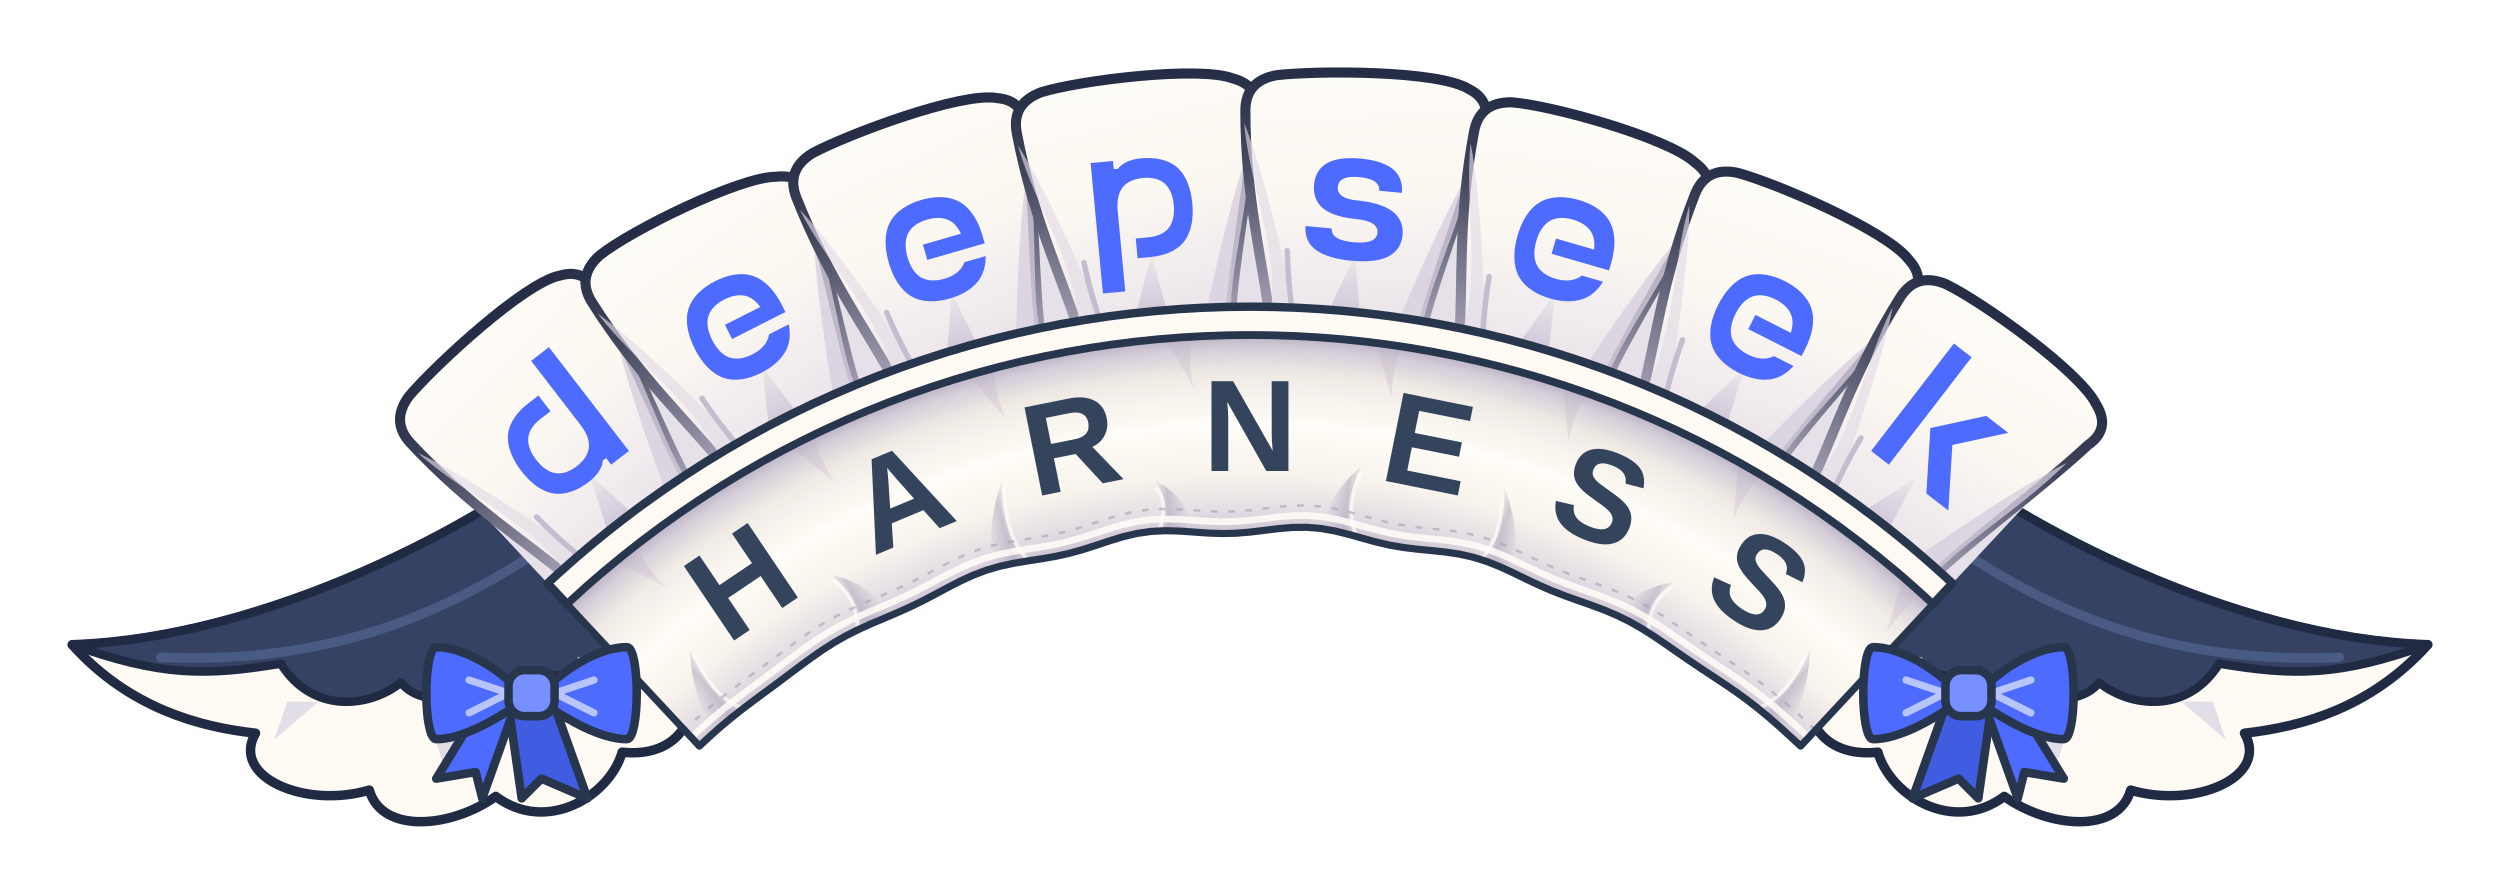
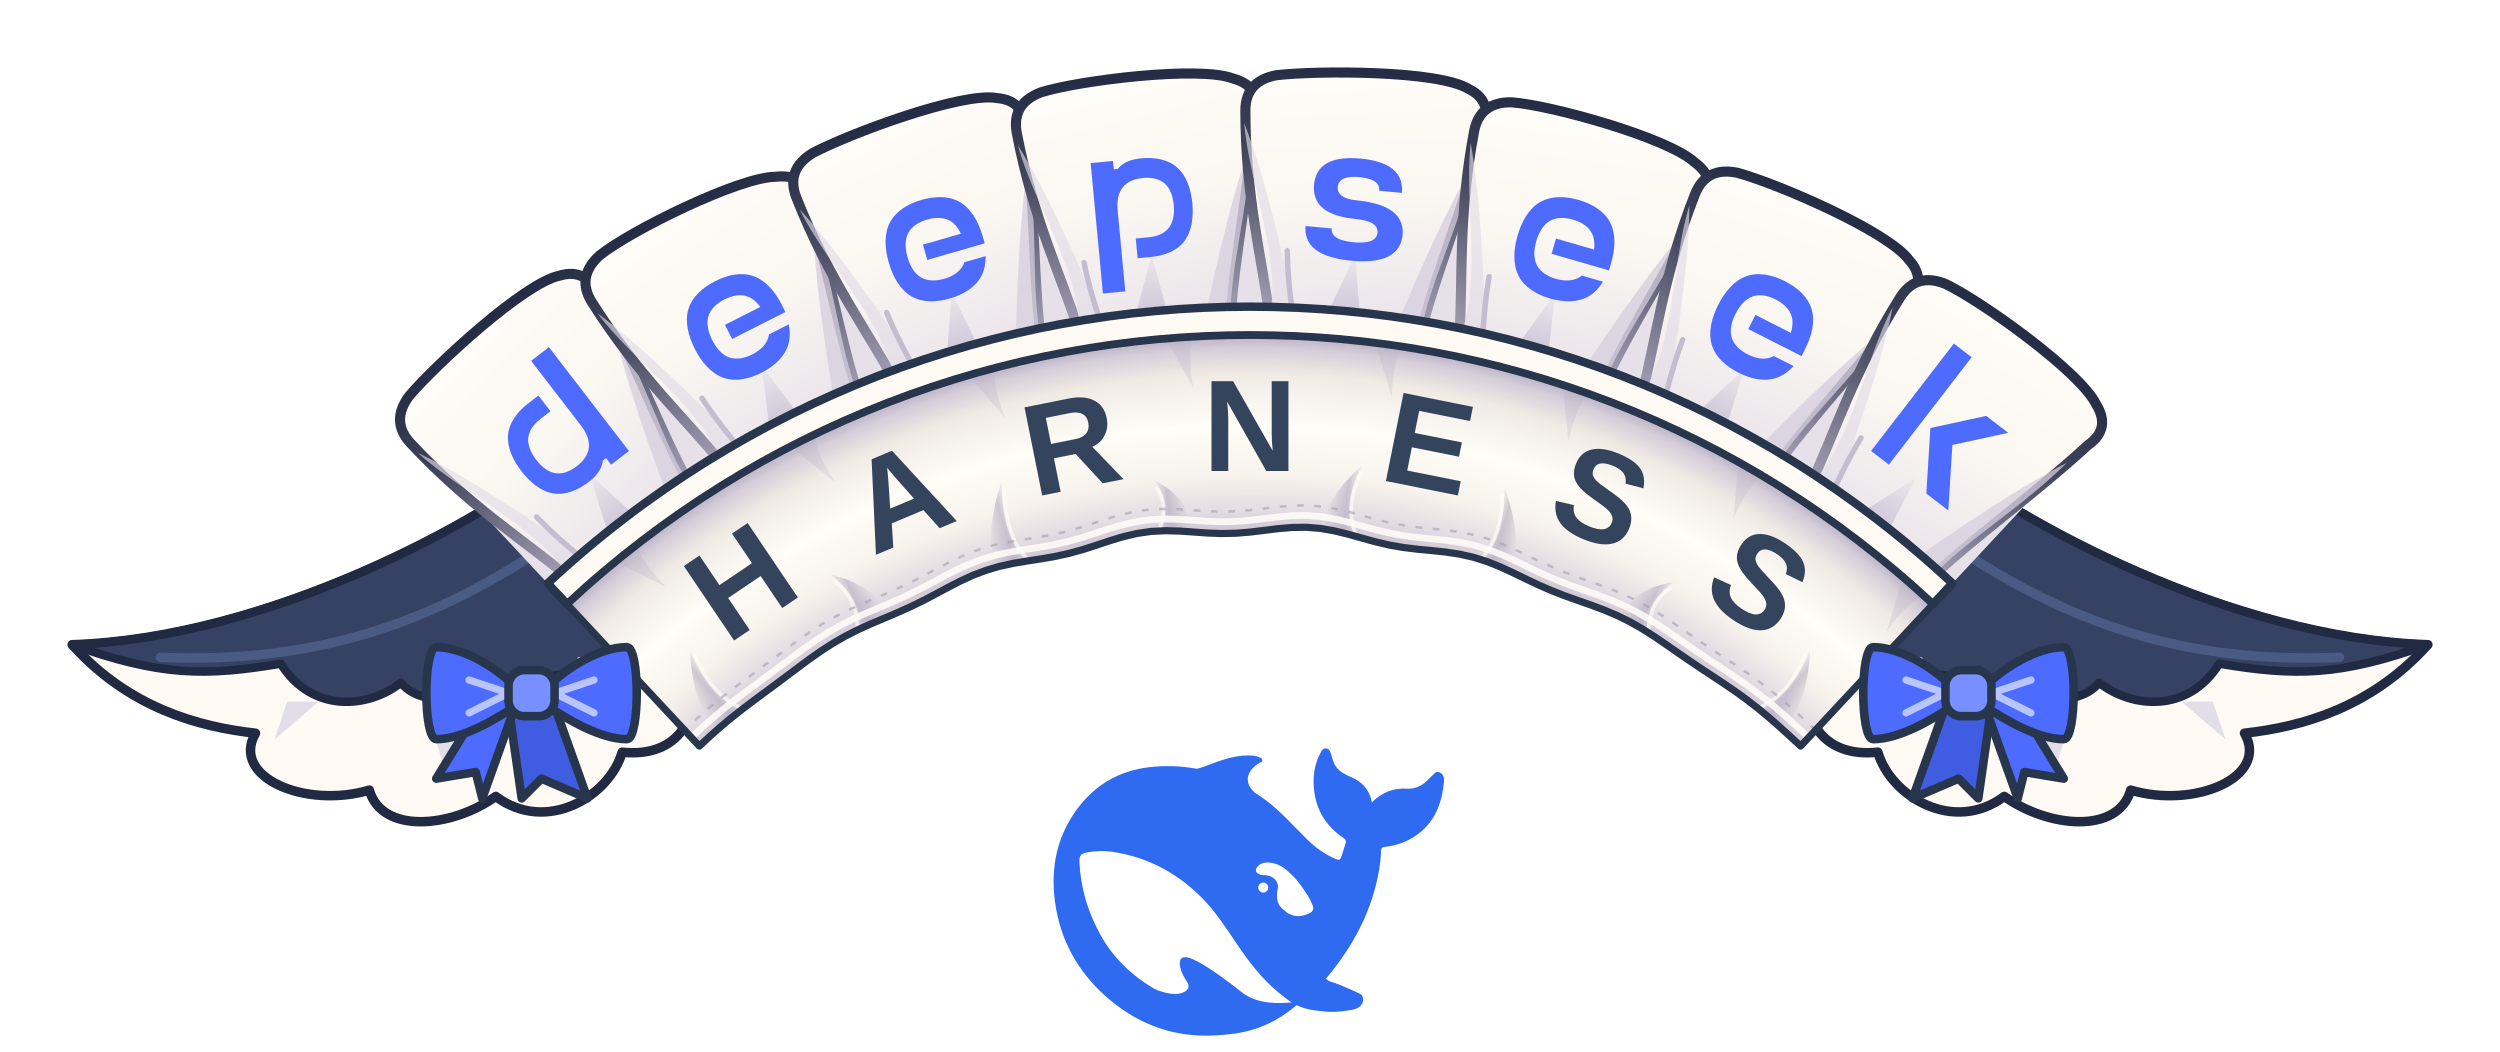
- <svg xmlns="http://www.w3.org/2000/svg" viewBox="-43.156 -7.783 296.597 106.048" width="296.597" height="106.048" role="img" aria-label="deepseek HARNESS 双层女仆发箍">
+ <svg xmlns="http://www.w3.org/2000/svg" viewBox="-43.156 -7.783 296.597 124.783" width="296.597" height="124.783" role="img" aria-label="deepseek HARNESS 双层女仆发箍">
  <defs>
    <linearGradient id="maid-fabric" x1="0" y1="0" x2=".14" y2="1" gradientUnits="objectBoundingBox">
      <stop offset="0" stop-color="#fffdf8" />
      <stop offset=".55" stop-color="#fbf7f1" />
      <stop offset="1" stop-color="#ece6ec" />
    </linearGradient>
    <linearGradient id="maid-fold-outline" x1="0" y1="0" x2="0" y2="1">
      <stop offset="0" stop-color="#242d45" />
      <stop offset=".36" stop-color="#42465c" />
      <stop offset="1" stop-color="#a8a2b7" />
    </linearGradient>
    <linearGradient id="maid-gather-shadow" x1="0" y1="0" x2="0" y2="1">
      <stop offset="0" stop-color="#cbc4d8" stop-opacity=".15" />
      <stop offset="1" stop-color="#c8bfd3" stop-opacity=".9" />
    </linearGradient>
  </defs>
  <g id="deepseek-symmetric-ears">
    <g transform="translate(-13.5309 11.8115)">
      <g transform="translate(207.4098 33.6414) scale(.75) translate(-164 -47)">
        <path d="M153.7 47.61C167.03 58.58 201 77 232 78     C223 88 212 91 203 92     C207 99 195 104 185 101     C183 108 172 107 165 102     C157 108 147 102 145 95     C136 96 132 89 135 82     C129 77 132 67 140 63     C145 55 151 51 153.7 47.61Z" fill="#fffaf4" stroke="#202b43" stroke-width="1.5" stroke-linejoin="round" />
        <path d="M153.7 47.61C167.03 58.58 201 77 232 78     C218 83 211 83 199 81     C194 89 185 88 180 84     C176 89 165 86 161 82     C154 85 146 80 145 74     C139 73 139 67 140 63     C145 55 151 51 153.7 47.61Z" fill="#354263" stroke="#202b43" stroke-width="1.35" stroke-linejoin="round" />
        <path d="M155 61C175 75 194 81 218 80" fill="none" stroke="#4a5b83" stroke-width="1.5" stroke-linecap="round" />
        <path d="M145 79q4 8 11 13l-4-12m17 7 4 11 3-10m17-1 7 6-2-6" fill="#e1dee7" />
      </g>
    </g>
    <g transform="translate(210.2857 0) scale(-1 1)">
      <g transform="translate(-13.5309 11.8115)">
        <g transform="translate(207.4098 33.6414) scale(.75) translate(-164 -47)">
          <path d="M153.7 47.61C167.03 58.58 201 77 232 78     C223 88 212 91 203 92     C207 99 195 104 185 101     C183 108 172 107 165 102     C157 108 147 102 145 95     C136 96 132 89 135 82     C129 77 132 67 140 63     C145 55 151 51 153.7 47.61Z" fill="#fffaf4" stroke="#202b43" stroke-width="1.5" stroke-linejoin="round" />
          <path d="M153.7 47.61C167.03 58.58 201 77 232 78     C218 83 211 83 199 81     C194 89 185 88 180 84     C176 89 165 86 161 82     C154 85 146 80 145 74     C139 73 139 67 140 63     C145 55 151 51 153.7 47.61Z" fill="#354263" stroke="#202b43" stroke-width="1.35" stroke-linejoin="round" />
          <path d="M155 61C175 75 194 81 218 80" fill="none" stroke="#4a5b83" stroke-width="1.5" stroke-linecap="round" />
          <path d="M145 79q4 8 11 13l-4-12m17 7 4 11 3-10m17-1 7 6-2-6" fill="#e1dee7" />
        </g>
      </g>
    </g>
  </g>
  <g id="deepseek-upper-band">
    <path d="M9.809 48.553A139.786 139.786 0 0 1 200.476 48.553L186.155 63.911A118.786 118.786 0 0 0 24.131 63.911Z" fill="#e6e0e9" />
    <g transform="translate(23.1627 44.4283) rotate(-37.625)">
      <path d="M-9.073 13.5       C-10.473 7 -13.176 0 -14.176 -10.5       Q-14.476 -14 -10.876 -15       C-6.176 -16 8.176 -17.3 11.976 -15.4       Q15.176 -14.2 14.176 -10.2       C12.776 -2 10.073 7 9.073 13.5       Q0 14.6 -9.073 13.5Z" fill="url(#maid-fabric)" stroke="url(#maid-fold-outline)" stroke-width="1.2" stroke-linejoin="round" />
      <path d="M-14.176 -9C-12.976 -2 -8.073 7 -9.073 13.5       L-5.773 13.5C-8.573 5 -11.176 -3 -14.176 -9Z" fill="#e2dce6" opacity=".65" />
      <path d="M13.476 -7C12.376 1 9.473 8 9.073 13.5       L5.973 13.5C8.373 6 10.676 -1 13.476 -7Z" fill="#d5cede" opacity=".75" />
      <path d="M-2.5 13.3 .4 5.4 1.8 13.4Z" fill="url(#maid-gather-shadow)" />
      <path d="M-6.573 12q-.8-3.6-1.1-6.4" fill="none" stroke="#c3bdcf" stroke-width=".65" stroke-linecap="round" />
    </g>
    <g transform="translate(44.4396 31.0035) rotate(-26.875)">
      <path d="M-9.073 13.5       C-10.473 7 -13.176 0 -14.176 -10.5       Q-14.476 -14 -10.876 -15       C-6.176 -16 8.176 -15.8 11.976 -13.9       Q15.176 -12.7 14.176 -10.2       C12.776 -2 10.073 7 9.073 13.5       Q0 14.6 -9.073 13.5Z" fill="url(#maid-fabric)" stroke="url(#maid-fold-outline)" stroke-width="1.2" stroke-linejoin="round" />
      <path d="M-14.176 -9C-12.976 -2 -8.073 7 -9.073 13.5       L-5.773 13.5C-8.573 5 -11.176 -3 -14.176 -9Z" fill="#e2dce6" opacity=".65" />
      <path d="M13.476 -7C12.376 1 9.473 8 9.073 13.5       L5.973 13.5C8.373 6 10.676 -1 13.476 -7Z" fill="#d5cede" opacity=".75" />
      <path d="M-2.5 13.3 .4 5.4 1.8 13.4Z" fill="url(#maid-gather-shadow)" />
      <path d="M-6.573 12q-.8-3.6-1.1-6.4" fill="none" stroke="#c3bdcf" stroke-width=".65" stroke-linecap="round" />
    </g>
    <g transform="translate(67.8472 21.7831) rotate(-16.125)">
      <path d="M-9.073 13.5       C-10.473 7 -13.176 0 -14.176 -10.5       Q-14.476 -14 -10.876 -15       C-6.176 -16 8.176 -17.1 11.976 -15.2       Q15.176 -14 14.176 -10.2       C12.776 -2 10.073 7 9.073 13.5       Q0 14.6 -9.073 13.5Z" fill="url(#maid-fabric)" stroke="url(#maid-fold-outline)" stroke-width="1.2" stroke-linejoin="round" />
      <path d="M-14.176 -9C-12.976 -2 -8.073 7 -9.073 13.5       L-5.773 13.5C-8.573 5 -11.176 -3 -14.176 -9Z" fill="#e2dce6" opacity=".65" />
      <path d="M13.476 -7C12.376 1 9.473 8 9.073 13.5       L5.973 13.5C8.373 6 10.676 -1 13.476 -7Z" fill="#d5cede" opacity=".75" />
      <path d="M-2.5 13.3 .4 5.4 1.8 13.4Z" fill="url(#maid-gather-shadow)" />
      <path d="M-6.573 12q-.8-3.6-1.1-6.4" fill="none" stroke="#c3bdcf" stroke-width=".65" stroke-linecap="round" />
    </g>
    <g transform="translate(92.5638 17.0905) rotate(-5.375)">
      <path d="M-9.073 13.5       C-10.473 7 -13.176 0 -14.176 -10.5       Q-14.476 -14 -10.876 -15       C-6.176 -16 8.176 -16.4 11.976 -14.5       Q15.176 -13.3 14.176 -10.2       C12.776 -2 10.073 7 9.073 13.5       Q0 14.6 -9.073 13.5Z" fill="url(#maid-fabric)" stroke="url(#maid-fold-outline)" stroke-width="1.2" stroke-linejoin="round" />
      <path d="M-14.176 -9C-12.976 -2 -8.073 7 -9.073 13.5       L-5.773 13.5C-8.573 5 -11.176 -3 -14.176 -9Z" fill="#e2dce6" opacity=".65" />
      <path d="M13.476 -7C12.376 1 9.473 8 9.073 13.5       L5.973 13.5C8.373 6 10.676 -1 13.476 -7Z" fill="#d5cede" opacity=".75" />
      <path d="M-2.5 13.3 .4 5.4 1.8 13.4Z" fill="url(#maid-gather-shadow)" />
      <path d="M-6.573 12q-.8-3.6-1.1-6.4" fill="none" stroke="#c3bdcf" stroke-width=".65" stroke-linecap="round" />
    </g>
    <g transform="translate(117.7219 17.0905) rotate(5.375)">
      <path d="M-9.073 13.5       C-10.473 7 -13.176 0 -14.176 -10.5       Q-14.476 -14 -10.876 -15       C-6.176 -16 8.176 -17.4 11.976 -15.5       Q15.176 -14.3 14.176 -10.2       C12.776 -2 10.073 7 9.073 13.5       Q0 14.6 -9.073 13.5Z" fill="url(#maid-fabric)" stroke="url(#maid-fold-outline)" stroke-width="1.2" stroke-linejoin="round" />
      <path d="M-14.176 -9C-12.976 -2 -8.073 7 -9.073 13.5       L-5.773 13.5C-8.573 5 -11.176 -3 -14.176 -9Z" fill="#e2dce6" opacity=".65" />
      <path d="M13.476 -7C12.376 1 9.473 8 9.073 13.5       L5.973 13.5C8.373 6 10.676 -1 13.476 -7Z" fill="#d5cede" opacity=".75" />
      <path d="M-2.5 13.3 .4 5.4 1.8 13.4Z" fill="url(#maid-gather-shadow)" />
      <path d="M-6.573 12q-.8-3.6-1.1-6.4" fill="none" stroke="#c3bdcf" stroke-width=".65" stroke-linecap="round" />
    </g>
    <g transform="translate(142.4385 21.7831) rotate(16.125)">
      <path d="M-9.073 13.5       C-10.473 7 -13.176 0 -14.176 -10.5       Q-14.476 -14 -10.876 -15       C-6.176 -16 8.176 -16.1 11.976 -14.2       Q15.176 -13 14.176 -10.2       C12.776 -2 10.073 7 9.073 13.5       Q0 14.6 -9.073 13.5Z" fill="url(#maid-fabric)" stroke="url(#maid-fold-outline)" stroke-width="1.2" stroke-linejoin="round" />
      <path d="M-14.176 -9C-12.976 -2 -8.073 7 -9.073 13.5       L-5.773 13.5C-8.573 5 -11.176 -3 -14.176 -9Z" fill="#e2dce6" opacity=".65" />
      <path d="M13.476 -7C12.376 1 9.473 8 9.073 13.5       L5.973 13.5C8.373 6 10.676 -1 13.476 -7Z" fill="#d5cede" opacity=".75" />
      <path d="M-2.5 13.3 .4 5.4 1.8 13.4Z" fill="url(#maid-gather-shadow)" />
      <path d="M-6.573 12q-.8-3.6-1.1-6.4" fill="none" stroke="#c3bdcf" stroke-width=".65" stroke-linecap="round" />
    </g>
    <g transform="translate(165.8461 31.0035) rotate(26.875)">
      <path d="M-9.073 13.5       C-10.473 7 -13.176 0 -14.176 -10.5       Q-14.476 -14 -10.876 -15       C-6.176 -16 8.176 -16.9 11.976 -15       Q15.176 -13.8 14.176 -10.2       C12.776 -2 10.073 7 9.073 13.5       Q0 14.6 -9.073 13.5Z" fill="url(#maid-fabric)" stroke="url(#maid-fold-outline)" stroke-width="1.2" stroke-linejoin="round" />
      <path d="M-14.176 -9C-12.976 -2 -8.073 7 -9.073 13.5       L-5.773 13.5C-8.573 5 -11.176 -3 -14.176 -9Z" fill="#e2dce6" opacity=".65" />
      <path d="M13.476 -7C12.376 1 9.473 8 9.073 13.5       L5.973 13.5C8.373 6 10.676 -1 13.476 -7Z" fill="#d5cede" opacity=".75" />
      <path d="M-2.5 13.3 .4 5.4 1.8 13.4Z" fill="url(#maid-gather-shadow)" />
      <path d="M-6.573 12q-.8-3.6-1.1-6.4" fill="none" stroke="#c3bdcf" stroke-width=".65" stroke-linecap="round" />
    </g>
    <g transform="translate(187.1231 44.4283) rotate(37.625)">
      <path d="M-9.073 13.5       C-10.473 7 -13.176 0 -14.176 -10.5       Q-14.476 -14 -10.876 -15       C-6.176 -16 8.176 -16.5 11.976 -14.6       Q15.176 -13.4 14.176 -10.2       C12.776 -2 10.073 7 9.073 13.5       Q0 14.6 -9.073 13.5Z" fill="url(#maid-fabric)" stroke="url(#maid-fold-outline)" stroke-width="1.2" stroke-linejoin="round" />
      <path d="M-14.176 -9C-12.976 -2 -8.073 7 -9.073 13.5       L-5.773 13.5C-8.573 5 -11.176 -3 -14.176 -9Z" fill="#e2dce6" opacity=".65" />
      <path d="M13.476 -7C12.376 1 9.473 8 9.073 13.5       L5.973 13.5C8.373 6 10.676 -1 13.476 -7Z" fill="#d5cede" opacity=".75" />
      <path d="M-2.5 13.3 .4 5.4 1.8 13.4Z" fill="url(#maid-gather-shadow)" />
      <path d="M-6.573 12q-.8-3.6-1.1-6.4" fill="none" stroke="#c3bdcf" stroke-width=".65" stroke-linecap="round" />
    </g>
    <path d="M21.812 61.425A122.186 122.186 0 0 1 188.473 61.425L186.155 63.911A118.786 118.786 0 0 0 24.131 63.911Z" fill="#fffaf4" stroke="#28364d" stroke-width="1" stroke-linejoin="round" />
    <g data-letter="d" transform="translate(23.1627 44.4283) rotate(-37.625) scale(.78) translate(-67.8565 -22.845)">
      <path d="M67.566 15.565L69.512 15.565L69.512 18.582L67.566 18.582C66.361 18.582 65.143 18.882 64.359 19.717C63.574 20.552 63.278 21.832 63.278 23.112C63.278 24.392 63.562 25.672 64.359 26.507C65.155 27.342 66.361 27.642 67.566 27.642C68.772 27.642 69.99 27.342 70.774 26.507C71.559 25.672 71.855 24.392 71.855 23.112L71.855 10.712L75.268 10.712L75.268 30.648L71.855 30.648L71.855 29.379L71.229 29.379C71.161 29.456 71.093 29.523 71.025 29.59C70.171 30.369 68.863 30.648 67.578 30.648C65.564 30.648 63.551 30.147 62.231 28.755C60.912 27.364 60.445 25.227 60.445 23.101C60.445 20.975 60.923 18.849 62.231 17.447C63.551 16.055 65.564 15.565 67.566 15.565Z" fill="#4D6BFE" />
    </g>
    <g data-letter="e" transform="translate(44.4396 31.0035) rotate(-26.875) scale(.78) translate(-84.97115 -22.845)">
      <path d="M92.388 22.845L92.388 24.058L83.299 24.058L83.299 21.643L89.328 21.643C89.191 20.763 88.873 19.94 88.304 19.339C87.485 18.471 86.222 18.159 84.971 18.159C83.72 18.159 82.457 18.471 81.638 19.339C80.819 20.207 80.523 21.532 80.523 22.845C80.523 24.158 80.819 25.494 81.638 26.351C82.457 27.208 83.72 27.531 84.971 27.531C86.222 27.531 87.485 27.219 88.304 26.351C88.418 26.229 88.52 26.095 88.623 25.961L91.99 25.961C91.694 27.008 91.228 27.954 90.522 28.689C89.157 30.124 87.053 30.648 84.971 30.648C82.889 30.648 80.785 30.136 79.42 28.689C78.055 27.241 77.554 25.038 77.554 22.845C77.554 20.652 78.043 18.437 79.42 17.001C80.796 15.565 82.889 15.042 84.971 15.042C87.053 15.042 89.157 15.554 90.522 17.001C91.899 18.448 92.388 20.652 92.388 22.845Z" fill="#4D6BFE" />
    </g>
    <g data-letter="e" transform="translate(67.8472 21.7831) rotate(-16.125) scale(.78) translate(-102.1029 -22.845)">
      <path d="M109.52 22.845L109.52 24.058L100.431 24.058L100.431 21.643L106.46 21.643C106.323 20.763 106.005 19.94 105.436 19.339C104.617 18.471 103.354 18.159 102.103 18.159C100.852 18.159 99.589 18.471 98.77 19.339C97.951 20.207 97.655 21.532 97.655 22.845C97.655 24.158 97.951 25.494 98.77 26.351C99.589 27.208 100.852 27.531 102.103 27.531C103.354 27.531 104.617 27.219 105.436 26.351C105.55 26.229 105.652 26.095 105.754 25.961L109.122 25.961C108.826 27.008 108.359 27.954 107.654 28.689C106.289 30.124 104.185 30.648 102.103 30.648C100.021 30.648 97.917 30.136 96.552 28.689C95.186 27.241 94.686 25.038 94.686 22.845C94.686 20.652 95.175 18.437 96.552 17.001C97.928 15.565 100.021 15.042 102.103 15.042C104.185 15.042 106.289 15.554 107.654 17.001C109.031 18.448 109.52 20.652 109.52 22.845Z" fill="#4D6BFE" />
    </g>
    <g data-letter="p" transform="translate(92.5638 17.0905) rotate(-5.375) scale(.78) translate(-119.2175 -22.845)">
      <path d="M119.508 30.113L117.562 30.113L117.562 27.097L119.508 27.097C120.713 27.097 121.931 26.796 122.715 25.961C123.5 25.127 123.796 23.846 123.796 22.566C123.796 21.286 123.512 20.006 122.715 19.172C121.919 18.337 120.713 18.036 119.508 18.036C118.302 18.036 117.085 18.337 116.3 19.172C115.515 20.006 115.219 21.286 115.219 22.566L115.219 34.955L111.806 34.955L111.806 15.031L115.219 15.031L115.219 16.3L115.845 16.3C115.913 16.222 115.981 16.155 116.049 16.088C116.903 15.309 118.211 15.031 119.496 15.031C121.51 15.031 123.523 15.532 124.843 16.923C126.162 18.314 126.629 20.452 126.629 22.578C126.629 24.704 126.151 26.83 124.843 28.232C123.535 29.634 121.51 30.113 119.508 30.113Z" fill="#4D6BFE" />
    </g>
    <g data-letter="s" transform="translate(117.7219 17.0905) rotate(5.375) scale(.78) translate(-136.3605 -22.845)">
      <path d="M136.355 30.648C138.437 30.648 140.541 30.347 141.906 29.49C143.271 28.633 143.772 27.331 143.772 26.039C143.772 24.748 143.282 23.435 141.906 22.589C140.541 21.743 138.437 21.431 136.355 21.431C135.467 21.431 134.648 21.309 134.068 20.986C133.488 20.652 133.272 20.151 133.272 19.65C133.272 19.149 133.477 18.637 134.068 18.315C134.648 17.981 135.547 17.869 136.434 17.869C137.322 17.869 138.22 17.992 138.801 18.315C139.381 18.649 139.597 19.149 139.597 19.65L143.066 19.65C143.066 18.359 142.623 17.046 141.383 16.2C140.143 15.354 138.243 15.042 136.355 15.042C134.466 15.042 132.567 15.343 131.327 16.2C130.087 17.057 129.643 18.359 129.643 19.65C129.643 20.941 130.087 22.255 131.327 23.101C132.567 23.947 134.466 24.259 136.355 24.259C137.333 24.259 138.414 24.381 139.062 24.704C139.711 25.027 139.938 25.539 139.938 26.039C139.938 26.54 139.711 27.052 139.062 27.375C138.414 27.698 137.424 27.82 136.446 27.82C135.467 27.82 134.466 27.698 133.829 27.375C133.192 27.052 132.953 26.54 132.953 26.039L128.949 26.039C128.949 27.331 129.438 28.644 130.815 29.49C132.191 30.336 134.273 30.648 136.355 30.648Z" fill="#4D6BFE" />
    </g>
    <g data-letter="e" transform="translate(142.4385 21.7831) rotate(16.125) scale(.78) translate(-153.4865 -22.845)">
      <path d="M160.903 22.845L160.903 24.058L151.814 24.058L151.814 21.643L157.843 21.643C157.707 20.763 157.388 19.94 156.82 19.339C156 18.471 154.738 18.159 153.486 18.159C152.235 18.159 150.972 18.471 150.153 19.339C149.334 20.207 149.039 21.532 149.039 22.845C149.039 24.158 149.334 25.494 150.153 26.351C150.972 27.208 152.235 27.531 153.486 27.531C154.738 27.531 156 27.219 156.82 26.351C156.933 26.229 157.036 26.095 157.138 25.961L160.505 25.961C160.209 27.008 159.743 27.954 159.038 28.689C157.673 30.124 155.568 30.648 153.486 30.648C151.405 30.648 149.3 30.136 147.935 28.689C146.57 27.241 146.07 25.038 146.07 22.845C146.07 20.652 146.559 18.437 147.935 17.001C149.312 15.565 151.405 15.042 153.486 15.042C155.568 15.042 157.673 15.554 159.038 17.001C160.414 18.448 160.903 20.652 160.903 22.845Z" fill="#4D6BFE" />
    </g>
    <g data-letter="e" transform="translate(165.8461 31.0035) rotate(26.875) scale(.78) translate(-170.618 -22.845)">
      <path d="M178.035 22.845L178.035 24.058L168.946 24.058L168.946 21.643L174.975 21.643C174.839 20.763 174.52 19.94 173.951 19.339C173.132 18.471 171.87 18.159 170.618 18.159C169.367 18.159 168.104 18.471 167.285 19.339C166.466 20.207 166.17 21.532 166.17 22.845C166.17 24.158 166.466 25.494 167.285 26.351C168.104 27.208 169.367 27.531 170.618 27.531C171.87 27.531 173.132 27.219 173.951 26.351C174.065 26.229 174.167 26.095 174.27 25.961L177.637 25.961C177.341 27.008 176.875 27.954 176.17 28.689C174.804 30.124 172.7 30.648 170.618 30.648C168.536 30.648 166.432 30.136 165.067 28.689C163.702 27.241 163.201 25.038 163.201 22.845C163.201 20.652 163.69 18.437 165.067 17.001C166.443 15.565 168.536 15.042 170.618 15.042C172.7 15.042 174.804 15.554 176.17 17.001C177.546 18.448 178.035 20.652 178.035 22.845Z" fill="#4D6BFE" />
    </g>
    <g data-letter="k" transform="translate(187.1231 44.4283) rotate(37.625) scale(.78) translate(-187.7383 -22.845)">
      <path d="M189.559 22.377L195.155 30.648L190.935 30.648L185.338 22.377L190.935 15.732L195.155 15.732L189.559 22.377ZM180.322 10.022h3.413v20.625h-3.413Z" fill="#4D6BFE" />
    </g>
  </g>
  <g id="harness-lower-band">
    <defs>
      <radialGradient id="harness-cotton" gradientUnits="userSpaceOnUse" cx="105.143" cy="150.786" r="118.786">
        <stop offset=".80" stop-color="#c8c1cf" />
        <stop offset=".825" stop-color="#e3dce3" />
        <stop offset=".86" stop-color="#f7f2ec" />
        <stop offset=".91" stop-color="#fffdf7" />
        <stop offset=".962" stop-color="#f0eae5" />
        <stop offset=".987" stop-color="#d5cdd9" />
        <stop offset="1" stop-color="#b8b1c3" />
      </radialGradient>
      <linearGradient id="harness-crease" x1="0" y1="0" x2="1" y2="0">
        <stop offset="0" stop-color="#aaa1b8" stop-opacity="0" />
        <stop offset=".62" stop-color="#aba1b9" stop-opacity=".55" />
        <stop offset="1" stop-color="#c4bbcb" stop-opacity=".1" />
      </linearGradient>
      <clipPath id="harness-cloth-clip">
        <path d="M24.131 63.911A118.786 118.786 0 0 1 186.155 63.911L170.469 80.733L169.242 79.597L168.004 78.472L166.746 77.369L165.46 76.3L164.14 75.273L162.786 74.291L161.406 73.346L160.013 72.424L158.619 71.504L157.234 70.573L155.858 69.624L154.484 68.668L153.098 67.725L151.684 66.823L150.228 65.992L148.726 65.249L147.182 64.593L145.609 64.005L144.027 63.45L142.454 62.887L140.901 62.281L139.372 61.616L137.859 60.9L136.346 60.165L134.816 59.46L133.255 58.836L131.654 58.331L130.015 57.962L128.349 57.711L126.672 57.534L124.998 57.374L123.34 57.172L121.7 56.887L120.075 56.51L118.455 56.066L116.829 55.609L115.189 55.204L113.531 54.913L111.857 54.774L110.174 54.792L108.49 54.935L106.812 55.142L105.143 55.344L103.479 55.48L101.816 55.517L100.147 55.457L98.469 55.338L96.782 55.222L95.094 55.179L93.414 55.263L91.751 55.501L90.112 55.885L88.496 56.374L86.895 56.907L85.297 57.42L83.691 57.865L82.065 58.225L80.418 58.511L78.757 58.767L77.095 59.045L75.451 59.402L73.839 59.873L72.27 60.468L70.743 61.17L69.248 61.942L67.768 62.735L66.285 63.51L64.786 64.239L63.264 64.921L61.725 65.573L60.182 66.227L58.654 66.918L57.158 67.674L55.705 68.507L54.296 69.414L52.925 70.377L51.578 71.372L50.24 72.377L48.903 73.378L47.56 74.371L46.218 75.365L44.885 76.373L43.573 77.409L42.29 78.482L41.039 79.592L39.817 80.733Z" />
      </clipPath>
    </defs>
    <path d="M24.131 63.911A118.786 118.786 0 0 1 186.155 63.911L170.469 80.733L169.242 79.597L168.004 78.472L166.746 77.369L165.46 76.3L164.14 75.273L162.786 74.291L161.406 73.346L160.013 72.424L158.619 71.504L157.234 70.573L155.858 69.624L154.484 68.668L153.098 67.725L151.684 66.823L150.228 65.992L148.726 65.249L147.182 64.593L145.609 64.005L144.027 63.45L142.454 62.887L140.901 62.281L139.372 61.616L137.859 60.9L136.346 60.165L134.816 59.46L133.255 58.836L131.654 58.331L130.015 57.962L128.349 57.711L126.672 57.534L124.998 57.374L123.34 57.172L121.7 56.887L120.075 56.51L118.455 56.066L116.829 55.609L115.189 55.204L113.531 54.913L111.857 54.774L110.174 54.792L108.49 54.935L106.812 55.142L105.143 55.344L103.479 55.48L101.816 55.517L100.147 55.457L98.469 55.338L96.782 55.222L95.094 55.179L93.414 55.263L91.751 55.501L90.112 55.885L88.496 56.374L86.895 56.907L85.297 57.42L83.691 57.865L82.065 58.225L80.418 58.511L78.757 58.767L77.095 59.045L75.451 59.402L73.839 59.873L72.27 60.468L70.743 61.17L69.248 61.942L67.768 62.735L66.285 63.51L64.786 64.239L63.264 64.921L61.725 65.573L60.182 66.227L58.654 66.918L57.158 67.674L55.705 68.507L54.296 69.414L52.925 70.377L51.578 71.372L50.24 72.377L48.903 73.378L47.56 74.371L46.218 75.365L44.885 76.373L43.573 77.409L42.29 78.482L41.039 79.592L39.817 80.733Z" fill="url(#harness-cotton)" />
    <g clip-path="url(#harness-cloth-clip)">
      <g transform="translate(43.3159 77.1032) rotate(-40) scale(1 1)">
        <path d="M-2 1Q-3 -3 1.5 -9Q-.3 -3 1.7 1Z" fill="url(#harness-crease)" />
        <path d="M1.8 .4Q-.1 -3 1.5 -8.2" fill="none" stroke="#fffef9" stroke-width=".45" opacity=".65" />
      </g>
      <g transform="translate(31.5705 58.2926) rotate(-40)">
        <path d="M-1.8 -1Q-.5 2 1 5.5Q.6 1 1.8 -1Z" fill="#b8adbf" opacity=".25" />
      </g>
      <g transform="translate(59.9864 65.8588) rotate(-28) scale(-1 1)">
        <path d="M-2 1Q-3 -3 1.5 -7Q-.3 -3 1.7 1Z" fill="url(#harness-crease)" />
        <path d="M1.8 .4Q-.1 -3 1.5 -6.2" fill="none" stroke="#fffef9" stroke-width=".45" opacity=".65" />
      </g>
      <g transform="translate(52.4086 45.0173) rotate(-28)">
        <path d="M-1.8 -1Q-.5 2 1 5.5Q.6 1 1.8 -1Z" fill="#b8adbf" opacity=".25" />
      </g>
      <g transform="translate(77.0209 58.8029) rotate(-17) scale(1 1)">
        <path d="M-2 1Q-3 -3 1.5 -9.5Q-.3 -3 1.7 1Z" fill="url(#harness-crease)" />
        <path d="M1.8 .4Q-.1 -3 1.5 -8.7" fill="none" stroke="#fffef9" stroke-width=".45" opacity=".65" />
      </g>
      <g transform="translate(73.5591 36.8984) rotate(-17)">
        <path d="M-1.8 -1Q-.5 2 1 5.5Q.6 1 1.8 -1Z" fill="#b8adbf" opacity=".25" />
      </g>
      <g transform="translate(95.9239 55.0428) rotate(-5.5) scale(-1 1)">
        <path d="M-2 1Q-3 -3 1.5 -6Q-.3 -3 1.7 1Z" fill="url(#harness-crease)" />
        <path d="M1.8 .4Q-.1 -3 1.5 -5.2" fill="none" stroke="#fffef9" stroke-width=".45" opacity=".65" />
      </g>
      <g transform="translate(96.8986 32.8879) rotate(-5.5)">
        <path d="M-1.8 -1Q-.5 2 1 5.5Q.6 1 1.8 -1Z" fill="#b8adbf" opacity=".25" />
      </g>
      <g transform="translate(116.0314 55.2183) rotate(6.5) scale(1 1)">
        <path d="M-2 1Q-3 -3 1.5 -8Q-.3 -3 1.7 1Z" fill="url(#harness-crease)" />
        <path d="M1.8 .4Q-.1 -3 1.5 -7.2" fill="none" stroke="#fffef9" stroke-width=".45" opacity=".65" />
      </g>
      <g transform="translate(121.5911 33.7502) rotate(6.5)">
        <path d="M-1.8 -1Q-.5 2 1 5.5Q.6 1 1.8 -1Z" fill="#b8adbf" opacity=".25" />
      </g>
      <g transform="translate(134.0665 59.0518) rotate(17.5) scale(-1 1)">
        <path d="M-2 1Q-3 -3 1.5 -9Q-.3 -3 1.7 1Z" fill="url(#harness-crease)" />
        <path d="M1.8 .4Q-.1 -3 1.5 -8.2" fill="none" stroke="#fffef9" stroke-width=".45" opacity=".65" />
      </g>
      <g transform="translate(143.6204 39.0389) rotate(17.5)">
        <path d="M-1.8 -1Q-.5 2 1 5.5Q.6 1 1.8 -1Z" fill="#b8adbf" opacity=".25" />
      </g>
      <g transform="translate(151.0387 66.2561) rotate(28.5) scale(1 1)">
        <path d="M-2 1Q-3 -3 1.5 -6.5Q-.3 -3 1.7 1Z" fill="url(#harness-crease)" />
        <path d="M1.8 .4Q-.1 -3 1.5 -5.7" fill="none" stroke="#fffef9" stroke-width=".45" opacity=".65" />
      </g>
      <g transform="translate(164.2357 48.4339) rotate(28.5)">
        <path d="M-1.8 -1Q-.5 2 1 5.5Q.6 1 1.8 -1Z" fill="#b8adbf" opacity=".25" />
      </g>
      <g transform="translate(166.9698 77.1032) rotate(40) scale(-1 1)">
        <path d="M-2 1Q-3 -3 1.5 -9Q-.3 -3 1.7 1Z" fill="url(#harness-crease)" />
        <path d="M1.8 .4Q-.1 -3 1.5 -8.2" fill="none" stroke="#fffef9" stroke-width=".45" opacity=".65" />
      </g>
      <g transform="translate(183.4551 62.2698) rotate(40)">
        <path d="M-1.8 -1Q-.5 2 1 5.5Q.6 1 1.8 -1Z" fill="#b8adbf" opacity=".25" />
      </g>
      <path d="M171.423 79.709L170.179 78.556L168.923 77.416L167.646 76.297L166.341 75.212L165.002 74.17L163.628 73.173L162.229 72.214L160.816 71.277L159.402 70.343L157.996 69.399L156.6 68.437L155.205 67.468L153.798 66.512L152.363 65.599L150.886 64.756L149.362 64.001L147.796 63.335L146.201 62.736L144.597 62.171L143.001 61.598L141.426 60.983L139.874 60.309L138.337 59.584L136.802 58.841L135.249 58.128L133.664 57.497L132.04 56.986L130.377 56.609L128.688 56.352L126.987 56.17L125.289 56.005L123.607 55.797L121.943 55.508L120.294 55.127L118.65 54.68L117 54.219L115.335 53.811L113.653 53.518L111.954 53.378L110.247 53.394L108.539 53.536L106.837 53.742L105.143 53.944L103.455 54.08L101.767 54.118L100.074 54.059L98.371 53.941L96.66 53.828L94.948 53.786L93.243 53.873L91.557 54.115L89.893 54.503L88.252 54.995L86.627 55.532L85.006 56.05L83.376 56.501L81.726 56.866L80.056 57.159L78.371 57.421L76.686 57.707L75.018 58.07L73.383 58.549L71.791 59.152L70.241 59.863L68.723 60.644L67.221 61.447L65.716 62.231L64.194 62.97L62.65 63.663L61.089 64.326L59.525 64.991L57.976 65.694L56.458 66.461L54.984 67.307L53.554 68.226L52.162 69.202L50.795 70.211L49.437 71.23L48.08 72.245L46.718 73.253L45.356 74.262L44.004 75.285L42.673 76.337L41.371 77.425L40.103 78.551L38.862 79.709" fill="none" stroke="#fffdf8" stroke-width=".8" opacity=".85" />
      <path d="M172.242 78.831L170.982 77.664L169.71 76.51L168.418 75.378L167.096 74.279L165.74 73.224L164.35 72.215L162.934 71.243L161.504 70.294L160.073 69.349L158.65 68.392L157.236 67.42L155.823 66.439L154.398 65.473L152.945 64.549L151.449 63.697L149.906 62.932L148.322 62.256L146.708 61.648L145.085 61.075L143.47 60.493L141.875 59.87L140.304 59.189L138.748 58.457L137.192 57.707L135.62 56.987L134.015 56.349L132.37 55.832L130.688 55.45L128.978 55.188L127.257 55.001L125.539 54.831L123.836 54.619L122.151 54.326L120.481 53.942L118.817 53.492L117.146 53.028L115.461 52.618L113.757 52.322L112.038 52.181L110.31 52.196L108.581 52.336L106.858 52.542L105.143 52.744L103.434 52.881L101.725 52.919L100.011 52.861L98.287 52.744L96.555 52.632L94.822 52.593L93.097 52.682L91.39 52.926L89.705 53.317L88.044 53.814L86.398 54.355L84.757 54.876L83.106 55.332L81.436 55.702L79.745 56L78.04 56.267L76.335 56.559L74.647 56.929L72.992 57.414L71.38 58.024L69.811 58.743L68.273 59.531L66.752 60.342L65.228 61.135L63.687 61.883L62.124 62.584L60.544 63.257L58.962 63.931L57.394 64.644L55.858 65.422L54.366 66.278L52.918 67.209L51.508 68.196L50.124 69.216L48.749 70.247L47.374 71.274L45.996 72.295L44.617 73.316L43.249 74.353L41.901 75.418L40.584 76.519L39.3 77.659L38.044 78.831" fill="none" stroke="#a79eaf" stroke-width=".3" stroke-dasharray=".8 1.25" opacity=".6" />
    </g>
    <path d="M24.131 63.911A118.786 118.786 0 0 1 186.155 63.911L170.469 80.733L169.242 79.597L168.004 78.472L166.746 77.369L165.46 76.3L164.14 75.273L162.786 74.291L161.406 73.346L160.013 72.424L158.619 71.504L157.234 70.573L155.858 69.624L154.484 68.668L153.098 67.725L151.684 66.823L150.228 65.992L148.726 65.249L147.182 64.593L145.609 64.005L144.027 63.45L142.454 62.887L140.901 62.281L139.372 61.616L137.859 60.9L136.346 60.165L134.816 59.46L133.255 58.836L131.654 58.331L130.015 57.962L128.349 57.711L126.672 57.534L124.998 57.374L123.34 57.172L121.7 56.887L120.075 56.51L118.455 56.066L116.829 55.609L115.189 55.204L113.531 54.913L111.857 54.774L110.174 54.792L108.49 54.935L106.812 55.142L105.143 55.344L103.479 55.48L101.816 55.517L100.147 55.457L98.469 55.338L96.782 55.222L95.094 55.179L93.414 55.263L91.751 55.501L90.112 55.885L88.496 56.374L86.895 56.907L85.297 57.42L83.691 57.865L82.065 58.225L80.418 58.511L78.757 58.767L77.095 59.045L75.451 59.402L73.839 59.873L72.27 60.468L70.743 61.17L69.248 61.942L67.768 62.735L66.285 63.51L64.786 64.239L63.264 64.921L61.725 65.573L60.182 66.227L58.654 66.918L57.158 67.674L55.705 68.507L54.296 69.414L52.925 70.377L51.578 71.372L50.24 72.377L48.903 73.378L47.56 74.371L46.218 75.365L44.885 76.373L43.573 77.409L42.29 78.482L41.039 79.592L39.817 80.733Z" fill="none" stroke="#28364d" stroke-width=".85" stroke-linejoin="round" />
    <g text-anchor="middle" fill="#34445d" font-family="Arial, Helvetica, sans-serif" font-size="15.5" font-weight="600">
      <text transform="translate(45.1494 61.8418) rotate(-34)" y="4.6">H</text>
      <text transform="translate(63.7982 51.7865) rotate(-22.6667)" y="4.6">A</text>
      <text transform="translate(84.0594 45.592) rotate(-11.3333)" y="4.6">R</text>
      <text transform="translate(105.1429 43.5) rotate(0)" y="4.6">N</text>
      <text transform="translate(126.2263 45.592) rotate(11.3333)" y="4.6">E</text>
      <text transform="translate(146.4875 51.7865) rotate(22.6667)" y="4.6">S</text>
      <text transform="translate(165.1363 61.8418) rotate(34)" y="4.6">S</text>
    </g>
  </g>
  <g id="deepseek-symmetric-bows">
    <g transform="translate(-13.5309 11.8115)">
      <g transform="translate(38.4098 4.6414)">
        <g transform="translate(165.5 58) scale(.78) translate(-165.5 -58)">
          <g transform="translate(0 13)" stroke="#28364d" stroke-width="1.3" stroke-linejoin="round">
            <path d="m162 47-5 14 7-3 3 3 2-14" fill="#405ce0" />
            <path d="m168 47 5 14 1-4 6 1-8-13" fill="#4d6bfe" />
            <path d="M163 44c-3-3-8-6-12-6-2 0-2 14 0 14 4 0 9-3 12-5Z" fill="#4d6bfe" />
            <path d="M168 44c3-3 8-6 12-6 2 0 2 14 0 14-4 0-9-3-12-5Z" fill="#4d6bfe" />
            <path d="m156 43 6 2-6 3m19-5-6 2 6 3" fill="none" stroke="#b9c5ff" stroke-width="1.1" stroke-linecap="round" />
            <rect x="162" y="41.5" width="7" height="7" rx="2.4" fill="#7890ff" />
          </g>
        </g>
      </g>
    </g>
    <g transform="translate(210.2857 0) scale(-1 1)">
      <g transform="translate(-13.5309 11.8115)">
        <g transform="translate(38.4098 4.6414)">
          <g transform="translate(165.5 58) scale(.78) translate(-165.5 -58)">
            <g transform="translate(0 13)" stroke="#28364d" stroke-width="1.3" stroke-linejoin="round">
              <path d="m162 47-5 14 7-3 3 3 2-14" fill="#405ce0" />
              <path d="m168 47 5 14 1-4 6 1-8-13" fill="#4d6bfe" />
              <path d="M163 44c-3-3-8-6-12-6-2 0-2 14 0 14 4 0 9-3 12-5Z" fill="#4d6bfe" />
              <path d="M168 44c3-3 8-6 12-6 2 0 2 14 0 14-4 0-9-3-12-5Z" fill="#4d6bfe" />
              <path d="m156 43 6 2-6 3m19-5-6 2 6 3" fill="none" stroke="#b9c5ff" stroke-width="1.1" stroke-linecap="round" />
              <rect x="162" y="41.5" width="7" height="7" rx="2.4" fill="#7890ff" />
            </g>
          </g>
        </g>
      </g>
    </g>
  </g>
+   <g id="deepseek-official-whale" transform="translate(81.84 81) scale(2)">
+     <path fill="#2f6bf0" d="M22.917 1.43C22.671 1.31 22.566 1.539 22.422 1.655C22.373 1.693 22.332 1.742 22.29 1.787C21.932 2.17 21.513 2.421 20.966 2.391C20.166 2.346 19.483 2.598 18.879 3.21C18.75 2.455 18.324 2.005 17.675 1.716C17.335 1.566 16.992 1.415 16.754 1.089C16.588 0.856 16.542 0.597 16.459 0.342C16.406 0.188 16.354 0.03 16.176 0.004C15.984 -0.026 15.908 0.135 15.833 0.27C15.531 0.822 15.414 1.43 15.425 2.046C15.452 3.432 16.037 4.535 17.199 5.32C17.331 5.41 17.365 5.5 17.324 5.632C17.244 5.902 17.15 6.165 17.067 6.435C17.014 6.608 16.935 6.646 16.75 6.57C16.112 6.304 15.561 5.909 15.074 5.433C14.248 4.633 13.5 3.751 12.568 3.06C12.349 2.898 12.13 2.748 11.903 2.605C10.952 1.682 12.028 0.923 12.277 0.833C12.537 0.739 12.367 0.416 11.526 0.42C10.684 0.424 9.914 0.706 8.933 1.081C8.789 1.138 8.638 1.179 8.484 1.213C7.593 1.044 6.668 1.006 5.702 1.115C3.883 1.318 2.43 2.178 1.362 3.646C0.079 5.41 -0.223 7.415 0.147 9.506C0.535 11.71 1.66 13.535 3.389 14.962C5.181 16.441 7.246 17.166 9.601 17.027C11.032 16.944 12.624 16.753 14.421 15.232C14.874 15.458 15.35 15.548 16.138 15.615C16.746 15.672 17.331 15.585 17.784 15.491C18.493 15.341 18.444 14.684 18.188 14.564C16.108 13.595 16.565 13.989 16.15 13.67C17.206 12.42 18.82 10.198 19.318 7.172C19.367 6.838 19.43 6.368 19.422 6.097C19.418 5.932 19.456 5.868 19.645 5.849C20.166 5.789 20.671 5.647 21.136 5.391C22.483 4.655 23.027 3.446 23.155 1.997C23.174 1.776 23.151 1.547 22.917 1.43ZM11.175 14.474C9.159 12.889 8.182 12.367 7.778 12.39C7.401 12.412 7.469 12.845 7.552 13.126C7.639 13.404 7.752 13.595 7.91 13.84C8.02 14.001 8.095 14.241 7.801 14.422C7.152 14.823 6.023 14.287 5.97 14.26C4.657 13.486 3.559 12.466 2.785 11.069C2.037 9.725 1.603 8.283 1.532 6.744C1.513 6.372 1.622 6.241 1.992 6.173C2.479 6.083 2.981 6.064 3.468 6.136C5.525 6.436 7.276 7.356 8.744 8.813C9.582 9.642 10.216 10.634 10.869 11.602C11.563 12.631 12.31 13.611 13.262 14.415C13.598 14.696 13.866 14.91 14.123 15.068C13.349 15.155 12.058 15.173 11.175 14.475L11.175 14.474ZM12.141 8.26C12.141 8.095 12.273 7.963 12.439 7.963C12.476 7.963 12.511 7.971 12.541 7.982C12.582 7.997 12.62 8.019 12.65 8.053C12.704 8.106 12.733 8.181 12.733 8.26C12.733 8.425 12.601 8.556 12.435 8.556C12.27 8.556 12.141 8.425 12.141 8.26ZM15.142 9.799C14.949 9.878 14.757 9.945 14.572 9.953C14.284 9.968 13.972 9.851 13.802 9.709C13.537 9.487 13.348 9.363 13.27 8.977C13.236 8.812 13.255 8.556 13.284 8.41C13.352 8.094 13.277 7.892 13.055 7.708C12.873 7.558 12.643 7.516 12.39 7.516C12.296 7.516 12.209 7.475 12.145 7.441C12.039 7.389 11.952 7.257 12.035 7.096C12.062 7.043 12.19 6.916 12.22 6.893C12.563 6.698 12.96 6.762 13.326 6.908C13.665 7.047 13.922 7.302 14.292 7.663C14.669 8.098 14.738 8.218 14.953 8.545C15.123 8.801 15.277 9.063 15.383 9.364C15.447 9.551 15.364 9.705 15.142 9.799Z" />
+   </g>
</svg>
